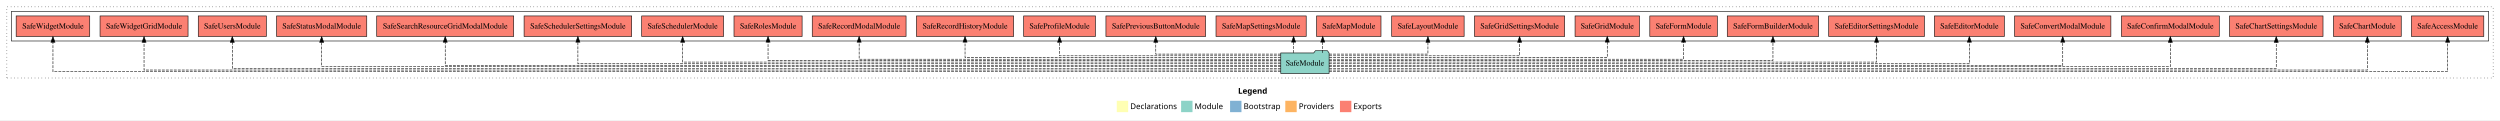
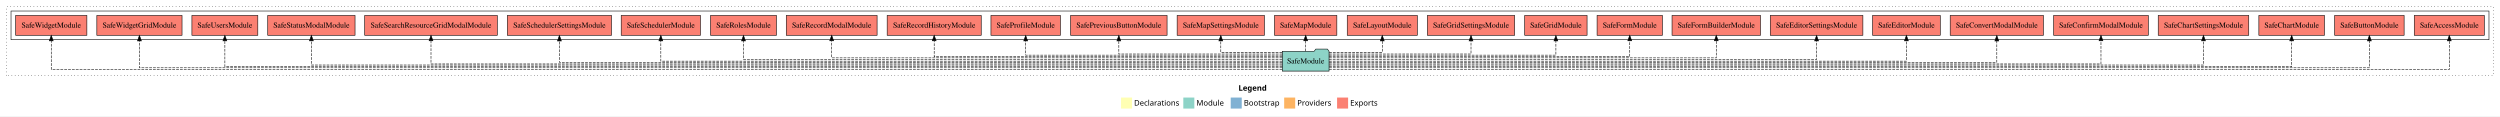
- <svg xmlns="http://www.w3.org/2000/svg" width="4391pt" height="211pt" viewBox="0.00 0.00 4391.00 211.00">
+ <svg xmlns="http://www.w3.org/2000/svg" width="4536pt" height="211pt" viewBox="0.00 0.00 4536.00 211.00">
  <g id="graph0" class="graph" transform="scale(1 1) rotate(0) translate(4 207)">
-     <polygon fill="white" stroke="transparent" points="-4,4 -4,-207 4387,-207 4387,4 -4,4" />
-     <text text-anchor="start" x="2170.51" y="-42.4" font-family="sans-serif" font-weight="bold" font-size="14.00">Legend</text>
-     <polygon fill="#ffffb3" stroke="transparent" points="1957.5,-10 1957.5,-30 1977.5,-30 1977.5,-10 1957.5,-10" />
-     <text text-anchor="start" x="1981.13" y="-15.4" font-family="sans-serif" font-size="14.00">  Declarations</text>
-     <polygon fill="#8dd3c7" stroke="transparent" points="2070.5,-10 2070.5,-30 2090.5,-30 2090.5,-10 2070.5,-10" />
-     <text text-anchor="start" x="2094.23" y="-15.4" font-family="sans-serif" font-size="14.00">  Module</text>
-     <polygon fill="#80b1d3" stroke="transparent" points="2156.5,-10 2156.5,-30 2176.5,-30 2176.5,-10 2156.5,-10" />
-     <text text-anchor="start" x="2180.28" y="-15.4" font-family="sans-serif" font-size="14.00">  Bootstrap</text>
-     <polygon fill="#fdb462" stroke="transparent" points="2253.5,-10 2253.5,-30 2273.5,-30 2273.5,-10 2253.5,-10" />
-     <text text-anchor="start" x="2277.17" y="-15.4" font-family="sans-serif" font-size="14.00">  Providers</text>
-     <polygon fill="#fb8072" stroke="transparent" points="2349.5,-10 2349.5,-30 2369.5,-30 2369.5,-10 2349.5,-10" />
-     <text text-anchor="start" x="2373.23" y="-15.4" font-family="sans-serif" font-size="14.00">  Exports</text>
+     <polygon fill="white" stroke="transparent" points="-4,4 -4,-207 4532,-207 4532,4 -4,4" />
+     <text text-anchor="start" x="2243.01" y="-42.4" font-family="sans-serif" font-weight="bold" font-size="14.00">Legend</text>
+     <polygon fill="#ffffb3" stroke="transparent" points="2030,-10 2030,-30 2050,-30 2050,-10 2030,-10" />
+     <text text-anchor="start" x="2053.63" y="-15.4" font-family="sans-serif" font-size="14.00">  Declarations</text>
+     <polygon fill="#8dd3c7" stroke="transparent" points="2143,-10 2143,-30 2163,-30 2163,-10 2143,-10" />
+     <text text-anchor="start" x="2166.73" y="-15.4" font-family="sans-serif" font-size="14.00">  Module</text>
+     <polygon fill="#80b1d3" stroke="transparent" points="2229,-10 2229,-30 2249,-30 2249,-10 2229,-10" />
+     <text text-anchor="start" x="2252.78" y="-15.4" font-family="sans-serif" font-size="14.00">  Bootstrap</text>
+     <polygon fill="#fdb462" stroke="transparent" points="2326,-10 2326,-30 2346,-30 2346,-10 2326,-10" />
+     <text text-anchor="start" x="2349.67" y="-15.4" font-family="sans-serif" font-size="14.00">  Providers</text>
+     <polygon fill="#fb8072" stroke="transparent" points="2422,-10 2422,-30 2442,-30 2442,-10 2422,-10" />
+     <text text-anchor="start" x="2445.73" y="-15.4" font-family="sans-serif" font-size="14.00">  Exports</text>
    <g id="clust1" class="cluster">
-       <polygon fill="none" stroke="black" stroke-dasharray="1,5" points="8,-70 8,-195 4375,-195 4375,-70 8,-70" />
+       <polygon fill="none" stroke="black" stroke-dasharray="1,5" points="8,-70 8,-195 4520,-195 4520,-70 8,-70" />
    </g>
    <g id="clust4" class="cluster">
-       <polygon fill="none" stroke="black" points="16,-135 16,-187 4367,-187 4367,-135 16,-135" />
+       <polygon fill="none" stroke="black" points="16,-135 16,-187 4512,-187 4512,-135 16,-135" />
    </g>
    <g id="node1" class="node">
-       <polygon fill="#fb8072" stroke="black" points="4358.56,-179 4231.44,-179 4231.44,-143 4358.56,-143 4358.56,-179" />
-       <text text-anchor="middle" x="4295" y="-156.8" font-family="Times,serif" font-size="14.00">SafeAccessModule </text>
+       <polygon fill="#fb8072" stroke="black" points="4503.56,-179 4376.44,-179 4376.44,-143 4503.56,-143 4503.56,-179" />
+       <text text-anchor="middle" x="4440" y="-156.8" font-family="Times,serif" font-size="14.00">SafeAccessModule </text>
    </g>
    <g id="node2" class="node">
+       <polygon fill="#fb8072" stroke="black" points="4358.04,-179 4231.96,-179 4231.96,-143 4358.04,-143 4358.04,-179" />
+       <text text-anchor="middle" x="4295" y="-156.8" font-family="Times,serif" font-size="14.00">SafeButtonModule </text>
+     </g>
+     <g id="node3" class="node">
      <polygon fill="#fb8072" stroke="black" points="4213.52,-179 4094.48,-179 4094.48,-143 4213.52,-143 4213.52,-179" />
      <text text-anchor="middle" x="4154" y="-156.8" font-family="Times,serif" font-size="14.00">SafeChartModule </text>
    </g>
-     <g id="node3" class="node">
+     <g id="node4" class="node">
      <polygon fill="#fb8072" stroke="black" points="4076.14,-179 3911.86,-179 3911.86,-143 4076.14,-143 4076.14,-179" />
      <text text-anchor="middle" x="3994" y="-156.8" font-family="Times,serif" font-size="14.00">SafeChartSettingsModule </text>
    </g>
-     <g id="node4" class="node">
+     <g id="node5" class="node">
      <polygon fill="#fb8072" stroke="black" points="3893.91,-179 3722.09,-179 3722.09,-143 3893.91,-143 3893.91,-179" />
      <text text-anchor="middle" x="3808" y="-156.8" font-family="Times,serif" font-size="14.00">SafeConfirmModalModule </text>
    </g>
-     <g id="node5" class="node">
+     <g id="node6" class="node">
      <polygon fill="#fb8072" stroke="black" points="3703.57,-179 3534.43,-179 3534.43,-143 3703.57,-143 3703.57,-179" />
      <text text-anchor="middle" x="3619" y="-156.8" font-family="Times,serif" font-size="14.00">SafeConvertModalModule </text>
    </g>
-     <g id="node6" class="node">
+     <g id="node7" class="node">
      <polygon fill="#fb8072" stroke="black" points="3516.42,-179 3393.58,-179 3393.58,-143 3516.42,-143 3516.42,-179" />
      <text text-anchor="middle" x="3455" y="-156.8" font-family="Times,serif" font-size="14.00">SafeEditorModule </text>
    </g>
-     <g id="node7" class="node">
+     <g id="node8" class="node">
      <polygon fill="#fb8072" stroke="black" points="3376.03,-179 3207.97,-179 3207.97,-143 3376.03,-143 3376.03,-179" />
      <text text-anchor="middle" x="3292" y="-156.8" font-family="Times,serif" font-size="14.00">SafeEditorSettingsModule </text>
    </g>
-     <g id="node8" class="node">
+     <g id="node9" class="node">
      <polygon fill="#fb8072" stroke="black" points="3190.25,-179 3029.75,-179 3029.75,-143 3190.25,-143 3190.25,-179" />
      <text text-anchor="middle" x="3110" y="-156.8" font-family="Times,serif" font-size="14.00">SafeFormBuilderModule </text>
    </g>
-     <g id="node9" class="node">
+     <g id="node10" class="node">
      <polygon fill="#fb8072" stroke="black" points="3012.26,-179 2893.74,-179 2893.74,-143 3012.26,-143 3012.26,-179" />
      <text text-anchor="middle" x="2953" y="-156.8" font-family="Times,serif" font-size="14.00">SafeFormModule </text>
    </g>
-     <g id="node10" class="node">
+     <g id="node11" class="node">
      <polygon fill="#fb8072" stroke="black" points="2875.58,-179 2762.42,-179 2762.42,-143 2875.58,-143 2875.58,-179" />
      <text text-anchor="middle" x="2819" y="-156.8" font-family="Times,serif" font-size="14.00">SafeGridModule </text>
    </g>
-     <g id="node11" class="node">
+     <g id="node12" class="node">
      <polygon fill="#fb8072" stroke="black" points="2744.19,-179 2585.81,-179 2585.81,-143 2744.19,-143 2744.19,-179" />
      <text text-anchor="middle" x="2665" y="-156.8" font-family="Times,serif" font-size="14.00">SafeGridSettingsModule </text>
    </g>
-     <g id="node12" class="node">
+     <g id="node13" class="node">
      <polygon fill="#fb8072" stroke="black" points="2567.58,-179 2440.42,-179 2440.42,-143 2567.58,-143 2567.58,-179" />
      <text text-anchor="middle" x="2504" y="-156.8" font-family="Times,serif" font-size="14.00">SafeLayoutModule </text>
    </g>
-     <g id="node13" class="node">
+     <g id="node14" class="node">
      <polygon fill="#fb8072" stroke="black" points="2421.58,-179 2308.42,-179 2308.42,-143 2421.58,-143 2421.58,-179" />
      <text text-anchor="middle" x="2365" y="-156.8" font-family="Times,serif" font-size="14.00">SafeMapModule </text>
    </g>
-     <g id="node14" class="node">
+     <g id="node15" class="node">
      <polygon fill="#fb8072" stroke="black" points="2290.2,-179 2131.8,-179 2131.8,-143 2290.2,-143 2290.2,-179" />
      <text text-anchor="middle" x="2211" y="-156.8" font-family="Times,serif" font-size="14.00">SafeMapSettingsModule </text>
    </g>
-     <g id="node15" class="node">
+     <g id="node16" class="node">
      <polygon fill="#fb8072" stroke="black" points="2113.53,-179 1938.47,-179 1938.47,-143 2113.53,-143 2113.53,-179" />
      <text text-anchor="middle" x="2026" y="-156.8" font-family="Times,serif" font-size="14.00">SafePreviousButtonModule </text>
    </g>
-     <g id="node16" class="node">
+     <g id="node17" class="node">
      <polygon fill="#fb8072" stroke="black" points="1920.02,-179 1793.98,-179 1793.98,-143 1920.02,-143 1920.02,-179" />
      <text text-anchor="middle" x="1857" y="-156.8" font-family="Times,serif" font-size="14.00">SafeProfileModule </text>
    </g>
-     <g id="node17" class="node">
+     <g id="node18" class="node">
      <polygon fill="#fb8072" stroke="black" points="1776.34,-179 1605.66,-179 1605.66,-143 1776.34,-143 1776.34,-179" />
      <text text-anchor="middle" x="1691" y="-156.8" font-family="Times,serif" font-size="14.00">SafeRecordHistoryModule </text>
    </g>
-     <g id="node18" class="node">
+     <g id="node19" class="node">
      <polygon fill="#fb8072" stroke="black" points="1587.4,-179 1422.6,-179 1422.6,-143 1587.4,-143 1587.4,-179" />
      <text text-anchor="middle" x="1505" y="-156.8" font-family="Times,serif" font-size="14.00">SafeRecordModalModule </text>
    </g>
-     <g id="node19" class="node">
+     <g id="node20" class="node">
      <polygon fill="#fb8072" stroke="black" points="1404.81,-179 1285.19,-179 1285.19,-143 1404.81,-143 1404.81,-179" />
      <text text-anchor="middle" x="1345" y="-156.8" font-family="Times,serif" font-size="14.00">SafeRolesModule </text>
    </g>
-     <g id="node20" class="node">
+     <g id="node21" class="node">
      <polygon fill="#fb8072" stroke="black" points="1266.9,-179 1123.1,-179 1123.1,-143 1266.9,-143 1266.9,-179" />
      <text text-anchor="middle" x="1195" y="-156.8" font-family="Times,serif" font-size="14.00">SafeSchedulerModule </text>
    </g>
-     <g id="node21" class="node">
+     <g id="node22" class="node">
      <polygon fill="#fb8072" stroke="black" points="1105.51,-179 916.49,-179 916.49,-143 1105.51,-143 1105.51,-179" />
      <text text-anchor="middle" x="1011" y="-156.8" font-family="Times,serif" font-size="14.00">SafeSchedulerSettingsModule </text>
    </g>
-     <g id="node22" class="node">
+     <g id="node23" class="node">
      <polygon fill="#fb8072" stroke="black" points="898.3,-179 657.7,-179 657.7,-143 898.3,-143 898.3,-179" />
      <text text-anchor="middle" x="778" y="-156.8" font-family="Times,serif" font-size="14.00">SafeSearchResourceGridModalModule </text>
    </g>
-     <g id="node23" class="node">
+     <g id="node24" class="node">
      <polygon fill="#fb8072" stroke="black" points="640.2,-179 481.8,-179 481.8,-143 640.2,-143 640.2,-179" />
      <text text-anchor="middle" x="561" y="-156.8" font-family="Times,serif" font-size="14.00">SafeStatusModalModule </text>
    </g>
-     <g id="node24" class="node">
+     <g id="node25" class="node">
      <polygon fill="#fb8072" stroke="black" points="463.79,-179 344.21,-179 344.21,-143 463.79,-143 463.79,-179" />
      <text text-anchor="middle" x="404" y="-156.8" font-family="Times,serif" font-size="14.00">SafeUsersModule </text>
    </g>
-     <g id="node25" class="node">
+     <g id="node26" class="node">
      <polygon fill="#fb8072" stroke="black" points="326.29,-179 171.71,-179 171.71,-143 326.29,-143 326.29,-179" />
      <text text-anchor="middle" x="249" y="-156.8" font-family="Times,serif" font-size="14.00">SafeWidgetGridModule </text>
    </g>
-     <g id="node26" class="node">
+     <g id="node27" class="node">
      <polygon fill="#fb8072" stroke="black" points="153.63,-179 24.37,-179 24.37,-143 153.63,-143 153.63,-179" />
      <text text-anchor="middle" x="89" y="-156.8" font-family="Times,serif" font-size="14.00">SafeWidgetModule </text>
    </g>
-     <g id="node27" class="node">
-       <polygon fill="#8dd3c7" stroke="black" points="2330.42,-114 2327.42,-118 2306.42,-118 2303.42,-114 2245.58,-114 2245.58,-78 2330.42,-78 2330.42,-114" />
-       <text text-anchor="middle" x="2288" y="-91.8" font-family="Times,serif" font-size="14.00">SafeModule</text>
+     <g id="node28" class="node">
+       <polygon fill="#8dd3c7" stroke="black" points="2407.42,-114 2404.42,-118 2383.42,-118 2380.42,-114 2322.58,-114 2322.58,-78 2407.42,-78 2407.42,-114" />
+       <text text-anchor="middle" x="2365" y="-91.8" font-family="Times,serif" font-size="14.00">SafeModule</text>
    </g>
    <g id="edge1" class="edge">
-       <path fill="none" stroke="black" stroke-dasharray="5,2" d="M2330.38,-81C2619.92,-81 4295,-81 4295,-81 4295,-81 4295,-132.85 4295,-132.85" />
-       <polygon fill="black" stroke="black" points="4291.5,-132.85 4295,-142.85 4298.5,-132.85 4291.5,-132.85" />
+       <path fill="none" stroke="black" stroke-dasharray="5,2" d="M2407.39,-81C2702.61,-81 4440,-81 4440,-81 4440,-81 4440,-132.85 4440,-132.85" />
+       <polygon fill="black" stroke="black" points="4436.5,-132.85 4440,-142.85 4443.5,-132.85 4436.5,-132.85" />
    </g>
    <g id="edge2" class="edge">
-       <path fill="none" stroke="black" stroke-dasharray="5,2" d="M2330.48,-84C2608.23,-84 4154,-84 4154,-84 4154,-84 4154,-132.75 4154,-132.75" />
-       <polygon fill="black" stroke="black" points="4150.5,-132.75 4154,-142.75 4157.5,-132.75 4150.5,-132.75" />
+       <path fill="none" stroke="black" stroke-dasharray="5,2" d="M2407.56,-84C2691.07,-84 4295,-84 4295,-84 4295,-84 4295,-132.75 4295,-132.75" />
+       <polygon fill="black" stroke="black" points="4291.5,-132.75 4295,-142.75 4298.5,-132.75 4291.5,-132.75" />
    </g>
    <g id="edge3" class="edge">
-       <path fill="none" stroke="black" stroke-dasharray="5,2" d="M2330.6,-87C2594.39,-87 3994,-87 3994,-87 3994,-87 3994,-132.71 3994,-132.71" />
-       <polygon fill="black" stroke="black" points="3990.5,-132.71 3994,-142.71 3997.5,-132.71 3990.5,-132.71" />
+       <path fill="none" stroke="black" stroke-dasharray="5,2" d="M2407.46,-86C2678.37,-86 4154,-86 4154,-86 4154,-86 4154,-132.84 4154,-132.84" />
+       <polygon fill="black" stroke="black" points="4150.5,-132.84 4154,-142.84 4157.5,-132.84 4150.5,-132.84" />
    </g>
    <g id="edge4" class="edge">
-       <path fill="none" stroke="black" stroke-dasharray="5,2" d="M2330.24,-90C2575.73,-90 3808,-90 3808,-90 3808,-90 3808,-132.72 3808,-132.72" />
-       <polygon fill="black" stroke="black" points="3804.5,-132.72 3808,-142.72 3811.5,-132.72 3804.5,-132.72" />
+       <path fill="none" stroke="black" stroke-dasharray="5,2" d="M2407.32,-89C2663.32,-89 3994,-89 3994,-89 3994,-89 3994,-132.83 3994,-132.83" />
+       <polygon fill="black" stroke="black" points="3990.5,-132.83 3994,-142.83 3997.5,-132.83 3990.5,-132.83" />
    </g>
    <g id="edge5" class="edge">
-       <path fill="none" stroke="black" stroke-dasharray="5,2" d="M2330.4,-92C2557.44,-92 3619,-92 3619,-92 3619,-92 3619,-132.87 3619,-132.87" />
-       <polygon fill="black" stroke="black" points="3615.5,-132.87 3619,-142.87 3622.5,-132.87 3615.5,-132.87" />
+       <path fill="none" stroke="black" stroke-dasharray="5,2" d="M2407.4,-91C2645.76,-91 3808,-91 3808,-91 3808,-91 3808,-132.97 3808,-132.97" />
+       <polygon fill="black" stroke="black" points="3804.5,-132.97 3808,-142.97 3811.5,-132.97 3804.5,-132.97" />
    </g>
    <g id="edge6" class="edge">
-       <path fill="none" stroke="black" stroke-dasharray="5,2" d="M2330.22,-95C2539.44,-95 3455,-95 3455,-95 3455,-95 3455,-132.97 3455,-132.97" />
-       <polygon fill="black" stroke="black" points="3451.5,-132.97 3455,-142.97 3458.5,-132.97 3451.5,-132.97" />
+       <path fill="none" stroke="black" stroke-dasharray="5,2" d="M2407.44,-94C2626.49,-94 3619,-94 3619,-94 3619,-94 3619,-132.69 3619,-132.69" />
+       <polygon fill="black" stroke="black" points="3615.5,-132.69 3619,-142.69 3622.5,-132.69 3615.5,-132.69" />
    </g>
    <g id="edge7" class="edge">
-       <path fill="none" stroke="black" stroke-dasharray="5,2" d="M2330.5,-98C2521.6,-98 3292,-98 3292,-98 3292,-98 3292,-132.78 3292,-132.78" />
-       <polygon fill="black" stroke="black" points="3288.5,-132.78 3292,-142.78 3295.5,-132.78 3288.5,-132.78" />
+       <path fill="none" stroke="black" stroke-dasharray="5,2" d="M2407.39,-96C2608.32,-96 3455,-96 3455,-96 3455,-96 3455,-132.89 3455,-132.89" />
+       <polygon fill="black" stroke="black" points="3451.5,-132.89 3455,-142.89 3458.5,-132.89 3451.5,-132.89" />
    </g>
    <g id="edge8" class="edge">
-       <path fill="none" stroke="black" stroke-dasharray="5,2" d="M2330.46,-101C2498.79,-101 3110,-101 3110,-101 3110,-101 3110,-133 3110,-133" />
-       <polygon fill="black" stroke="black" points="3106.5,-133 3110,-143 3113.5,-133 3106.5,-133" />
+       <path fill="none" stroke="black" stroke-dasharray="5,2" d="M2407.24,-99C2588.59,-99 3292,-99 3292,-99 3292,-99 3292,-132.73 3292,-132.73" />
+       <polygon fill="black" stroke="black" points="3288.5,-132.73 3292,-142.73 3295.5,-132.73 3288.5,-132.73" />
    </g>
    <g id="edge9" class="edge">
-       <path fill="none" stroke="black" stroke-dasharray="5,2" d="M2330.36,-103C2476.83,-103 2953,-103 2953,-103 2953,-103 2953,-132.97 2953,-132.97" />
-       <polygon fill="black" stroke="black" points="2949.5,-132.97 2953,-142.97 2956.5,-132.97 2949.5,-132.97" />
+       <path fill="none" stroke="black" stroke-dasharray="5,2" d="M2407.46,-102C2565.41,-102 3110,-102 3110,-102 3110,-102 3110,-132.98 3110,-132.98" />
+       <polygon fill="black" stroke="black" points="3106.5,-132.98 3110,-142.98 3113.5,-132.98 3106.5,-132.98" />
    </g>
    <g id="edge10" class="edge">
-       <path fill="none" stroke="black" stroke-dasharray="5,2" d="M2330.56,-106C2456.56,-106 2819,-106 2819,-106 2819,-106 2819,-132.99 2819,-132.99" />
-       <polygon fill="black" stroke="black" points="2815.5,-132.99 2819,-142.99 2822.5,-132.99 2815.5,-132.99" />
+       <path fill="none" stroke="black" stroke-dasharray="5,2" d="M2407.29,-104C2542.11,-104 2953,-104 2953,-104 2953,-104 2953,-132.96 2953,-132.96" />
+       <polygon fill="black" stroke="black" points="2949.5,-132.96 2953,-142.96 2956.5,-132.96 2949.5,-132.96" />
    </g>
    <g id="edge11" class="edge">
-       <path fill="none" stroke="black" stroke-dasharray="5,2" d="M2330.51,-109C2429.11,-109 2665,-109 2665,-109 2665,-109 2665,-132.81 2665,-132.81" />
+       <path fill="none" stroke="black" stroke-dasharray="5,2" d="M2407.3,-107C2520.01,-107 2819,-107 2819,-107 2819,-107 2819,-132.72 2819,-132.72" />
+       <polygon fill="black" stroke="black" points="2815.5,-132.72 2819,-142.72 2822.5,-132.72 2815.5,-132.72" />
+     </g>
+     <g id="edge12" class="edge">
+       <path fill="none" stroke="black" stroke-dasharray="5,2" d="M2407.35,-109C2490.04,-109 2665,-109 2665,-109 2665,-109 2665,-132.81 2665,-132.81" />
      <polygon fill="black" stroke="black" points="2661.5,-132.81 2665,-142.81 2668.5,-132.81 2661.5,-132.81" />
    </g>
-     <g id="edge12" class="edge">
-       <path fill="none" stroke="black" stroke-dasharray="5,2" d="M2330.42,-112C2393.32,-112 2504,-112 2504,-112 2504,-112 2504,-132.75 2504,-132.75" />
+     <g id="edge13" class="edge">
+       <path fill="none" stroke="black" stroke-dasharray="5,2" d="M2407.46,-112C2448.34,-112 2504,-112 2504,-112 2504,-112 2504,-132.75 2504,-132.75" />
      <polygon fill="black" stroke="black" points="2500.5,-132.75 2504,-142.75 2507.5,-132.75 2500.5,-132.75" />
    </g>
-     <g id="edge13" class="edge">
-       <path fill="none" stroke="black" stroke-dasharray="5,2" d="M2319.21,-114.11C2319.21,-114.11 2319.21,-132.99 2319.21,-132.99" />
-       <polygon fill="black" stroke="black" points="2315.71,-132.99 2319.21,-142.99 2322.71,-132.99 2315.71,-132.99" />
-     </g>
    <g id="edge14" class="edge">
-       <path fill="none" stroke="black" stroke-dasharray="5,2" d="M2268.07,-114.11C2268.07,-114.11 2268.07,-132.99 2268.07,-132.99" />
-       <polygon fill="black" stroke="black" points="2264.57,-132.99 2268.07,-142.99 2271.57,-132.99 2264.57,-132.99" />
+       <path fill="none" stroke="black" stroke-dasharray="5,2" d="M2365,-114.11C2365,-114.11 2365,-132.99 2365,-132.99" />
+       <polygon fill="black" stroke="black" points="2361.5,-132.99 2365,-142.99 2368.5,-132.99 2361.5,-132.99" />
    </g>
    <g id="edge15" class="edge">
-       <path fill="none" stroke="black" stroke-dasharray="5,2" d="M2245.61,-112C2171.46,-112 2026,-112 2026,-112 2026,-112 2026,-132.75 2026,-132.75" />
-       <polygon fill="black" stroke="black" points="2022.5,-132.75 2026,-142.75 2029.5,-132.75 2022.5,-132.75" />
+       <path fill="none" stroke="black" stroke-dasharray="5,2" d="M2322.51,-112C2276.93,-112 2211,-112 2211,-112 2211,-112 2211,-132.75 2211,-132.75" />
+       <polygon fill="black" stroke="black" points="2207.5,-132.75 2211,-142.75 2214.5,-132.75 2207.5,-132.75" />
    </g>
    <g id="edge16" class="edge">
-       <path fill="none" stroke="black" stroke-dasharray="5,2" d="M2245.49,-109C2136.76,-109 1857,-109 1857,-109 1857,-109 1857,-132.81 1857,-132.81" />
-       <polygon fill="black" stroke="black" points="1853.5,-132.81 1857,-142.81 1860.5,-132.81 1853.5,-132.81" />
+       <path fill="none" stroke="black" stroke-dasharray="5,2" d="M2322.75,-109C2231.88,-109 2026,-109 2026,-109 2026,-109 2026,-132.81 2026,-132.81" />
+       <polygon fill="black" stroke="black" points="2022.5,-132.81 2026,-142.81 2029.5,-132.81 2022.5,-132.81" />
    </g>
    <g id="edge17" class="edge">
-       <path fill="none" stroke="black" stroke-dasharray="5,2" d="M2245.54,-106C2109.15,-106 1691,-106 1691,-106 1691,-106 1691,-132.99 1691,-132.99" />
-       <polygon fill="black" stroke="black" points="1687.5,-132.99 1691,-142.99 1694.5,-132.99 1687.5,-132.99" />
+       <path fill="none" stroke="black" stroke-dasharray="5,2" d="M2322.56,-107C2200.47,-107 1857,-107 1857,-107 1857,-107 1857,-132.72 1857,-132.72" />
+       <polygon fill="black" stroke="black" points="1853.5,-132.72 1857,-142.72 1860.5,-132.72 1853.5,-132.72" />
    </g>
    <g id="edge18" class="edge">
-       <path fill="none" stroke="black" stroke-dasharray="5,2" d="M2245.62,-103C2082.61,-103 1505,-103 1505,-103 1505,-103 1505,-132.97 1505,-132.97" />
-       <polygon fill="black" stroke="black" points="1501.5,-132.97 1505,-142.97 1508.5,-132.97 1501.5,-132.97" />
+       <path fill="none" stroke="black" stroke-dasharray="5,2" d="M2322.58,-104C2174.73,-104 1691,-104 1691,-104 1691,-104 1691,-132.96 1691,-132.96" />
+       <polygon fill="black" stroke="black" points="1687.5,-132.96 1691,-142.96 1694.5,-132.96 1687.5,-132.96" />
    </g>
    <g id="edge19" class="edge">
-       <path fill="none" stroke="black" stroke-dasharray="5,2" d="M2245.65,-101C2062.16,-101 1345,-101 1345,-101 1345,-101 1345,-133 1345,-133" />
-       <polygon fill="black" stroke="black" points="1341.5,-133 1345,-143 1348.5,-133 1341.5,-133" />
+       <path fill="none" stroke="black" stroke-dasharray="5,2" d="M2322.65,-102C2149.55,-102 1505,-102 1505,-102 1505,-102 1505,-132.98 1505,-132.98" />
+       <polygon fill="black" stroke="black" points="1501.5,-132.98 1505,-142.98 1508.5,-132.98 1501.5,-132.98" />
    </g>
    <g id="edge20" class="edge">
-       <path fill="none" stroke="black" stroke-dasharray="5,2" d="M2245.49,-98C2044.01,-98 1195,-98 1195,-98 1195,-98 1195,-132.78 1195,-132.78" />
-       <polygon fill="black" stroke="black" points="1191.5,-132.78 1195,-142.78 1198.5,-132.78 1191.5,-132.78" />
+       <path fill="none" stroke="black" stroke-dasharray="5,2" d="M2322.47,-99C2129.43,-99 1345,-99 1345,-99 1345,-99 1345,-132.73 1345,-132.73" />
+       <polygon fill="black" stroke="black" points="1341.5,-132.73 1345,-142.73 1348.5,-132.73 1341.5,-132.73" />
    </g>
    <g id="edge21" class="edge">
-       <path fill="none" stroke="black" stroke-dasharray="5,2" d="M2245.51,-95C2023.93,-95 1011,-95 1011,-95 1011,-95 1011,-132.97 1011,-132.97" />
-       <polygon fill="black" stroke="black" points="1007.5,-132.97 1011,-142.97 1014.5,-132.97 1007.5,-132.97" />
+       <path fill="none" stroke="black" stroke-dasharray="5,2" d="M2322.67,-96C2112.91,-96 1195,-96 1195,-96 1195,-96 1195,-132.89 1195,-132.89" />
+       <polygon fill="black" stroke="black" points="1191.5,-132.89 1195,-142.89 1198.5,-132.89 1191.5,-132.89" />
    </g>
    <g id="edge22" class="edge">
-       <path fill="none" stroke="black" stroke-dasharray="5,2" d="M2245.64,-92C2000.83,-92 778,-92 778,-92 778,-92 778,-132.87 778,-132.87" />
-       <polygon fill="black" stroke="black" points="774.5,-132.87 778,-142.87 781.5,-132.87 774.5,-132.87" />
+       <path fill="none" stroke="black" stroke-dasharray="5,2" d="M2322.62,-94C2093.27,-94 1011,-94 1011,-94 1011,-94 1011,-132.69 1011,-132.69" />
+       <polygon fill="black" stroke="black" points="1007.5,-132.69 1011,-142.69 1014.5,-132.69 1007.5,-132.69" />
    </g>
    <g id="edge23" class="edge">
-       <path fill="none" stroke="black" stroke-dasharray="5,2" d="M2245.74,-90C1980.9,-90 561,-90 561,-90 561,-90 561,-132.72 561,-132.72" />
-       <polygon fill="black" stroke="black" points="557.5,-132.72 561,-142.72 564.5,-132.72 557.5,-132.72" />
+       <path fill="none" stroke="black" stroke-dasharray="5,2" d="M2322.55,-91C2070.17,-91 778,-91 778,-91 778,-91 778,-132.97 778,-132.97" />
+       <polygon fill="black" stroke="black" points="774.5,-132.97 778,-142.97 781.5,-132.97 774.5,-132.97" />
    </g>
    <g id="edge24" class="edge">
-       <path fill="none" stroke="black" stroke-dasharray="5,2" d="M2245.56,-87C1966.35,-87 404,-87 404,-87 404,-87 404,-132.71 404,-132.71" />
-       <polygon fill="black" stroke="black" points="400.5,-132.71 404,-142.71 407.5,-132.71 400.5,-132.71" />
+       <path fill="none" stroke="black" stroke-dasharray="5,2" d="M2322.63,-89C2050.6,-89 561,-89 561,-89 561,-89 561,-132.83 561,-132.83" />
+       <polygon fill="black" stroke="black" points="557.5,-132.83 561,-142.83 564.5,-132.83 557.5,-132.83" />
    </g>
    <g id="edge25" class="edge">
-       <path fill="none" stroke="black" stroke-dasharray="5,2" d="M2245.41,-84C1952.61,-84 249,-84 249,-84 249,-84 249,-132.75 249,-132.75" />
+       <path fill="none" stroke="black" stroke-dasharray="5,2" d="M2322.68,-86C2037.19,-86 404,-86 404,-86 404,-86 404,-132.84 404,-132.84" />
+       <polygon fill="black" stroke="black" points="400.5,-132.84 404,-142.84 407.5,-132.84 400.5,-132.84" />
+     </g>
+     <g id="edge26" class="edge">
+       <path fill="none" stroke="black" stroke-dasharray="5,2" d="M2322.73,-84C2024.5,-84 249,-84 249,-84 249,-84 249,-132.75 249,-132.75" />
      <polygon fill="black" stroke="black" points="245.5,-132.75 249,-142.75 252.5,-132.75 245.5,-132.75" />
    </g>
-     <g id="edge26" class="edge">
-       <path fill="none" stroke="black" stroke-dasharray="5,2" d="M2245.55,-81C1940.05,-81 89,-81 89,-81 89,-81 89,-132.85 89,-132.85" />
+     <g id="edge27" class="edge">
+       <path fill="none" stroke="black" stroke-dasharray="5,2" d="M2322.57,-81C2010.99,-81 89,-81 89,-81 89,-81 89,-132.85 89,-132.85" />
      <polygon fill="black" stroke="black" points="85.5,-132.85 89,-142.85 92.5,-132.85 85.5,-132.85" />
    </g>
  </g>
</svg>
